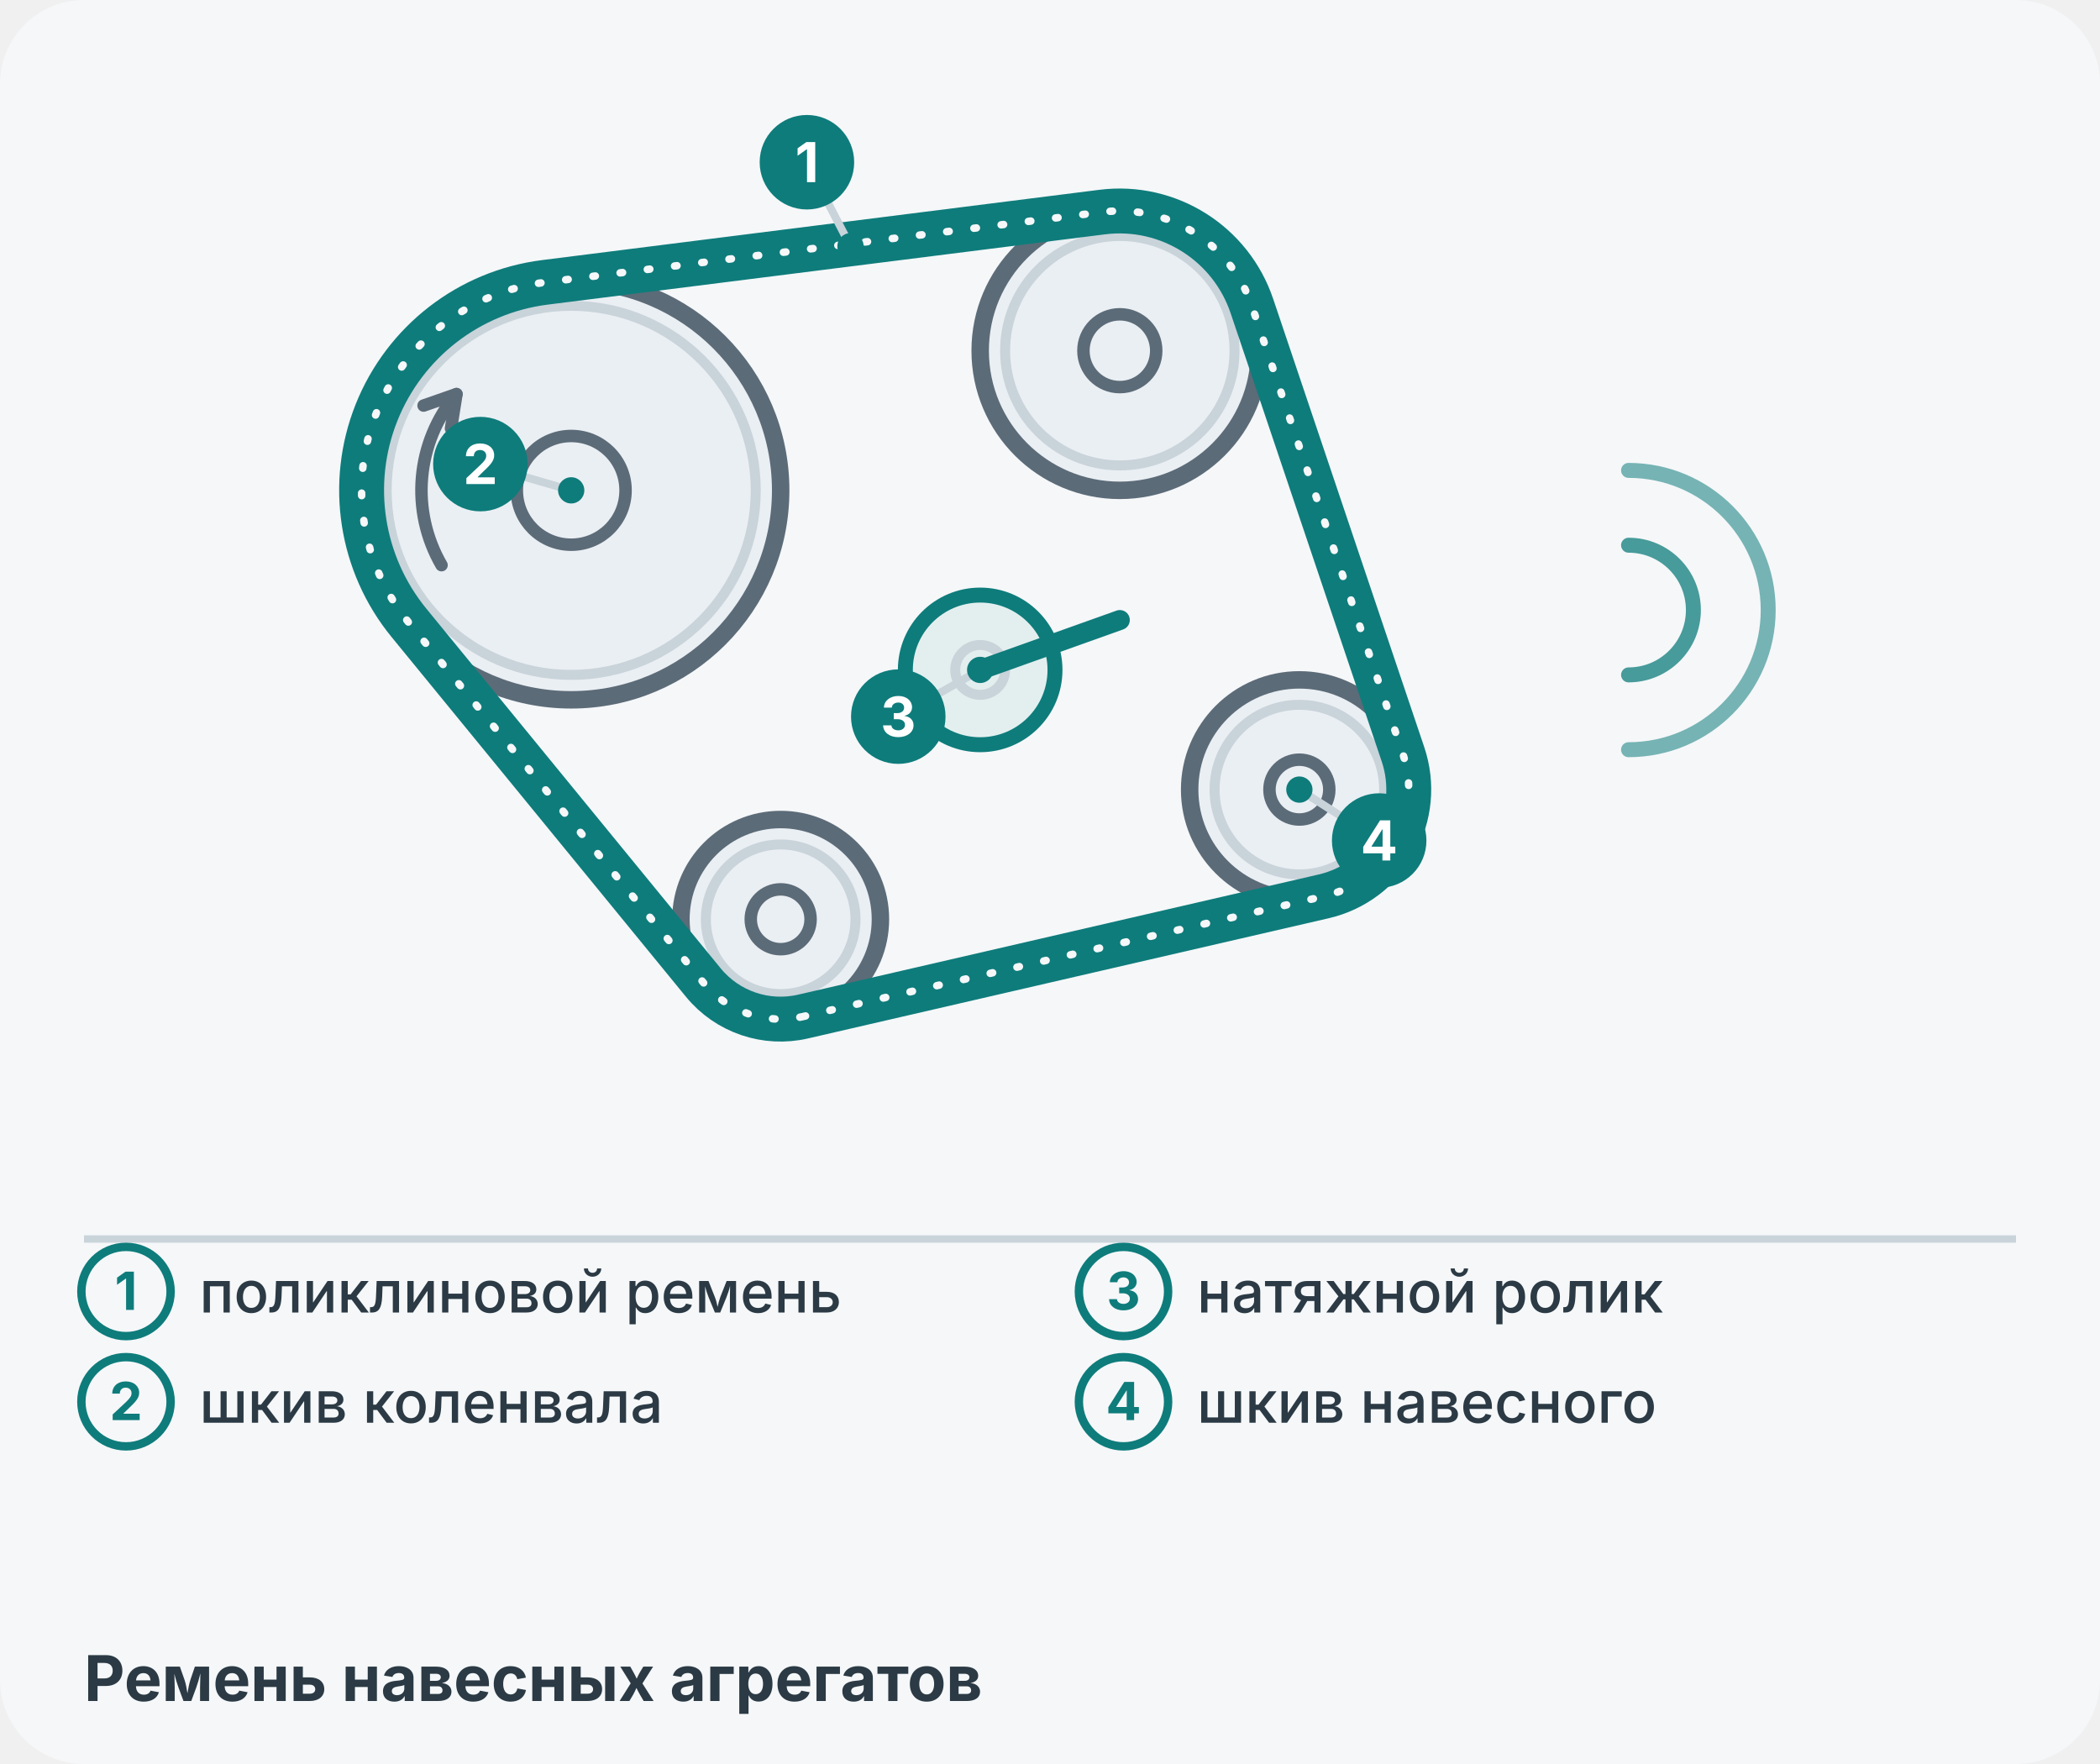
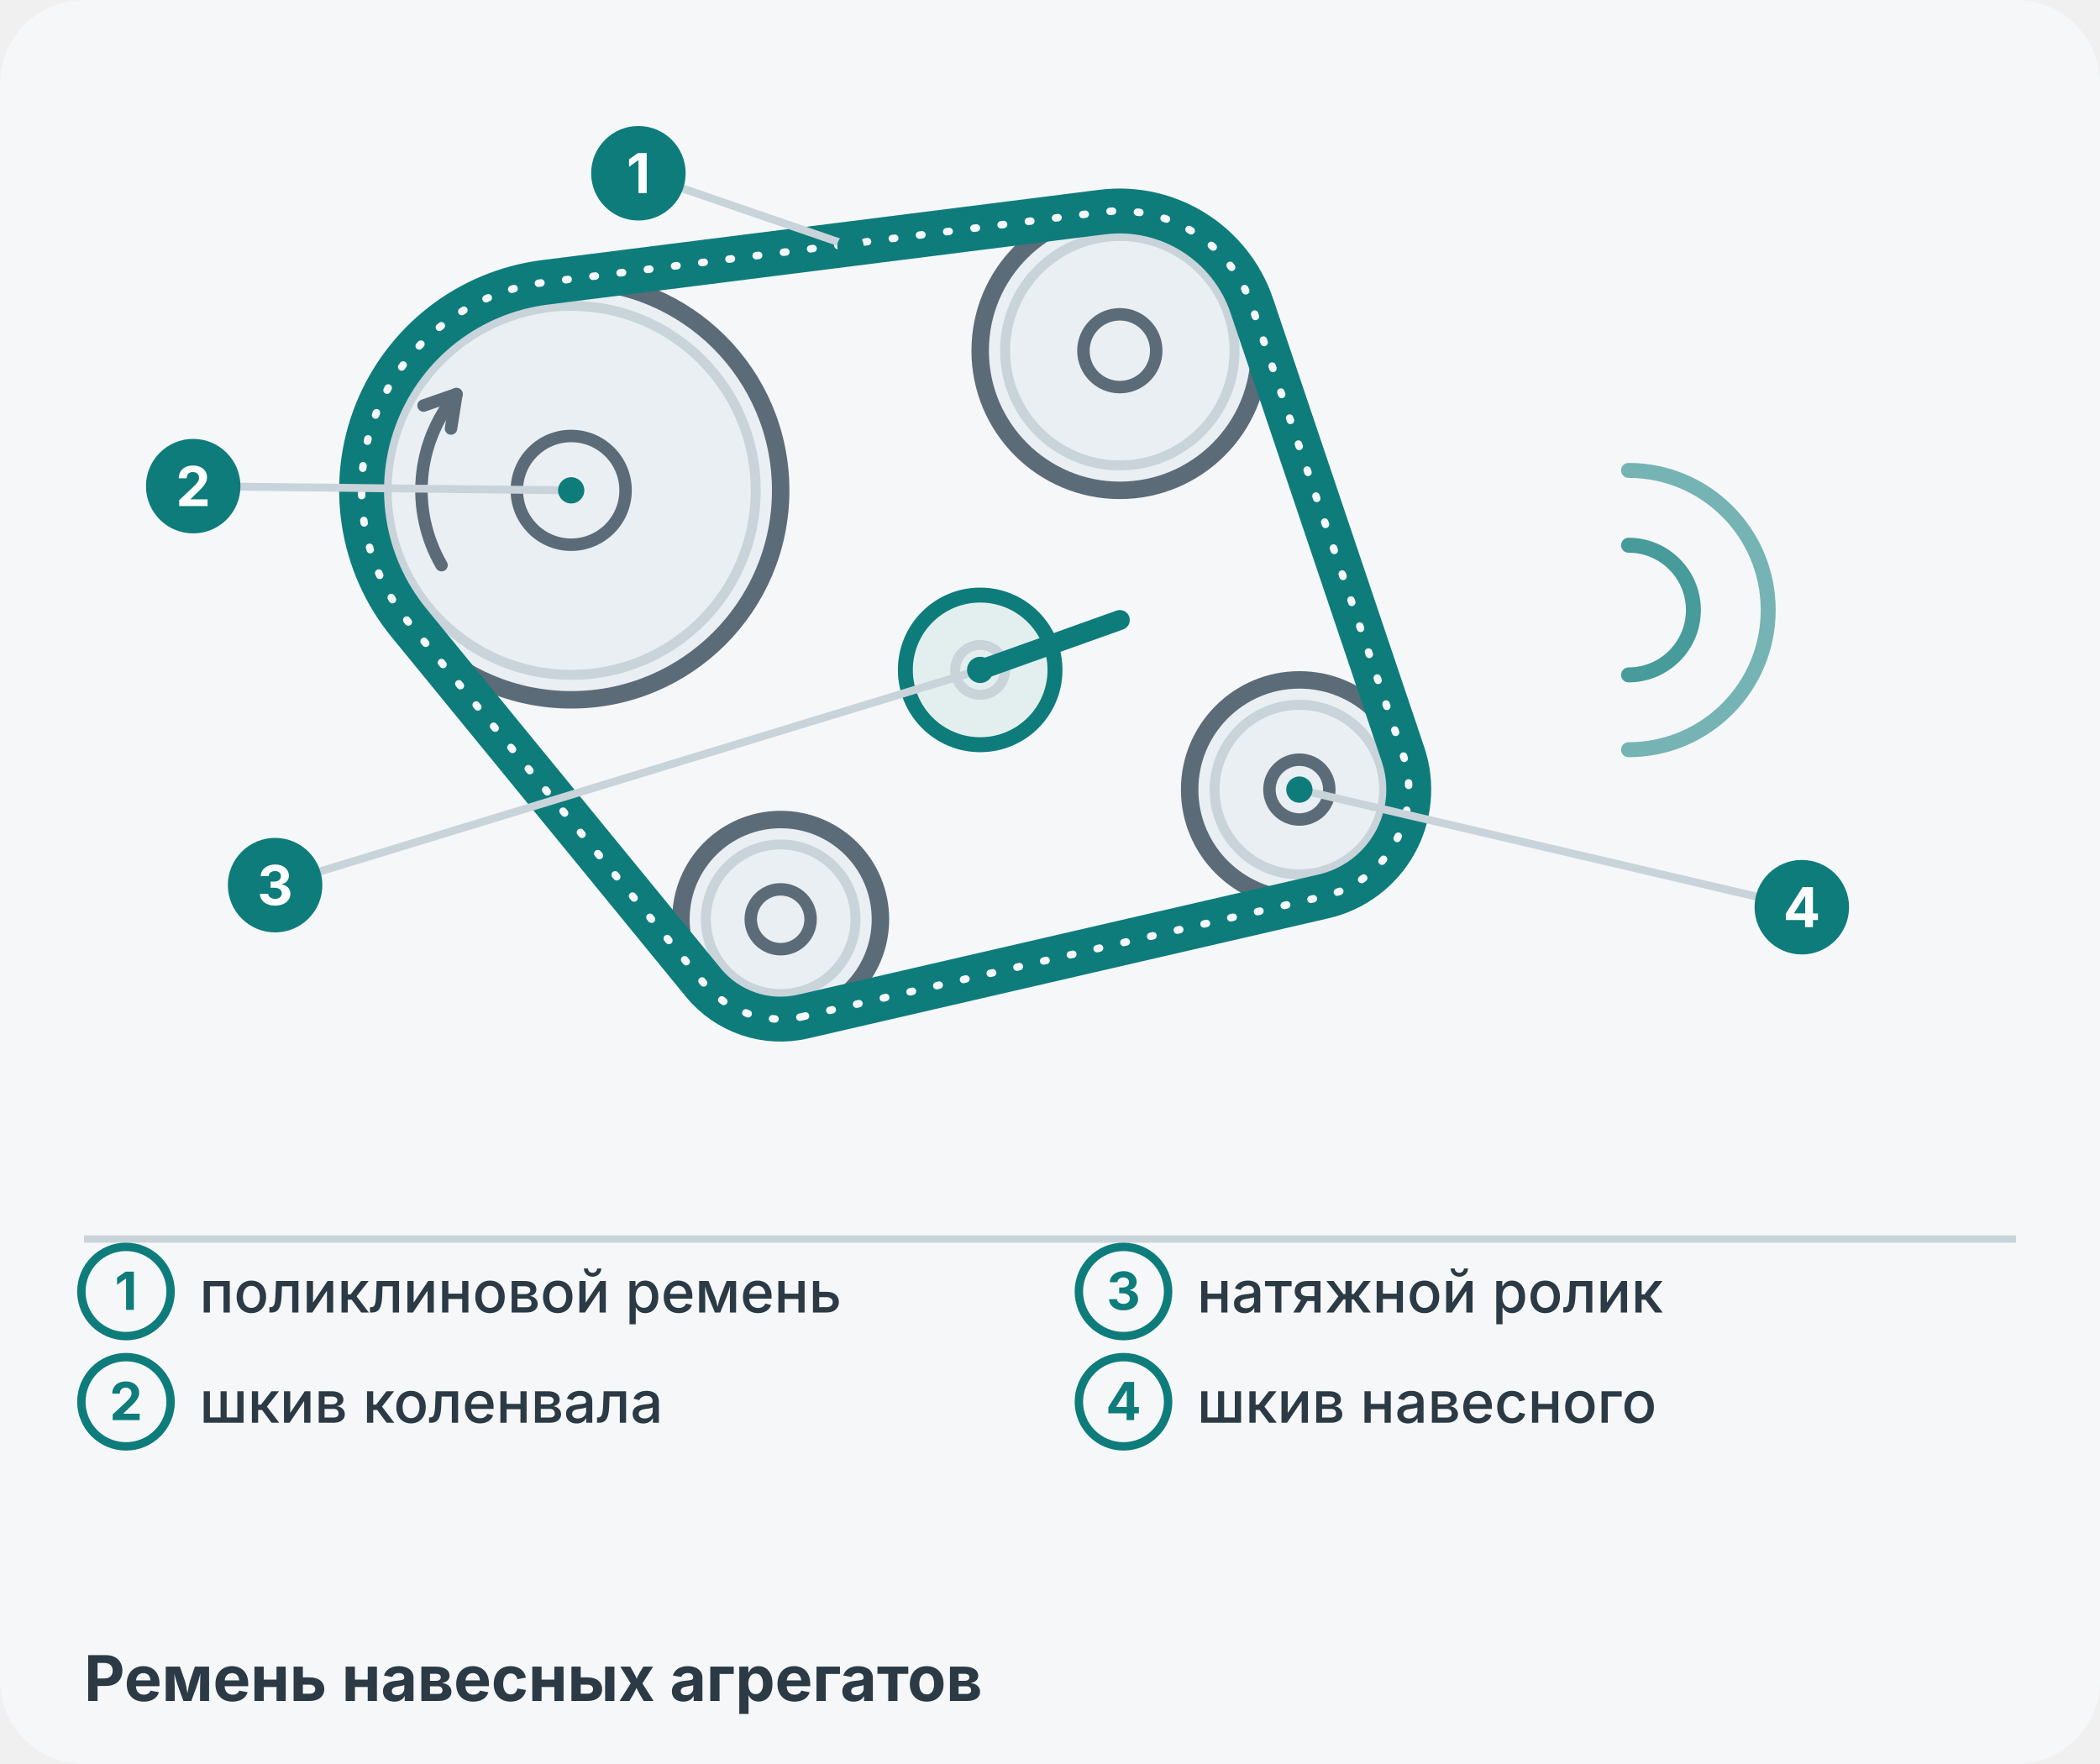
<svg xmlns="http://www.w3.org/2000/svg" viewBox="0 0 400 336" role="img" aria-label="Ремень навесных агрегатов">
  <rect width="400" height="336" rx="16" fill="#F5F7F9" />
  <g transform="translate(10,6) scale(0.95)">
    <g fill="none" stroke-linecap="round" stroke-linejoin="round">
      <circle cx="104.0" cy="92.0" r="42.0" stroke="#5C6B78" stroke-width="3.5" fill="#EAEFF3" />
      <circle cx="104.0" cy="92.0" r="37.0" stroke="#C9D3DA" stroke-width="2" fill="none" />
      <circle cx="104.0" cy="92.0" r="10.9" stroke="#5C6B78" stroke-width="2.5" fill="none" />
      <circle cx="214.0" cy="64.0" r="28.0" stroke="#5C6B78" stroke-width="3.5" fill="#EAEFF3" />
      <circle cx="214.0" cy="64.0" r="23.0" stroke="#C9D3DA" stroke-width="2" fill="none" />
      <circle cx="214.0" cy="64.0" r="7.3" stroke="#5C6B78" stroke-width="2.5" fill="none" />
      <circle cx="250.0" cy="152.0" r="22.0" stroke="#5C6B78" stroke-width="3.5" fill="#EAEFF3" />
      <circle cx="250.0" cy="152.0" r="17.0" stroke="#C9D3DA" stroke-width="2" fill="none" />
      <circle cx="250.0" cy="152.0" r="6.0" stroke="#5C6B78" stroke-width="2.5" fill="none" />
      <circle cx="146.0" cy="178.0" r="20.0" stroke="#5C6B78" stroke-width="3.5" fill="#EAEFF3" />
      <circle cx="146.0" cy="178.0" r="15.0" stroke="#C9D3DA" stroke-width="2" fill="none" />
      <circle cx="146.0" cy="178.0" r="6.0" stroke="#5C6B78" stroke-width="2.5" fill="none" />
      <path d="M 150.5 197.5 L 254.9 173.4 A 22.0 22.0 0 0 0 270.8 145.0 L 240.5 55.1 A 28.0 28.0 0 0 0 210.5 36.2 L 98.7 50.3 A 42.0 42.0 0 0 0 71.5 118.6 L 130.5 190.7 A 20.0 20.0 0 0 0 150.5 197.5 Z" stroke="#0E7C7B" stroke-width="9" fill="none" />
      <path d="M 150.5 197.5 L 254.9 173.4 A 22.0 22.0 0 0 0 270.8 145.0 L 240.5 55.1 A 28.0 28.0 0 0 0 210.5 36.2 L 98.7 50.3 A 42.0 42.0 0 0 0 71.5 118.6 L 130.5 190.7 A 20.0 20.0 0 0 0 150.5 197.5 Z" stroke="#F5F7F9" stroke-width="1.5" stroke-dasharray="0.5 5" fill="none" />
      <circle cx="186.0" cy="128.0" r="15.0" stroke="#0E7C7B" stroke-width="3" fill="#E3EFEF" />
      <circle cx="186.0" cy="128.0" r="5.0" stroke="#C9D3DA" stroke-width="2" fill="none" />
      <path d="M 186.0 128.0 L 214.0 118.0" stroke="#0E7C7B" stroke-width="4" />
      <path d="M 78.0 107.0 A 30 30 0 0 1 81.0 72.7" stroke="#5C6B78" stroke-width="2.5" fill="none" />
      <path d="M 79.9 79.6 L 81.0 72.7 L 74.4 75.0" stroke="#5C6B78" stroke-width="2.5" fill="none" />
      <path d="M 316 103 A 13 13 0 0 1 316 129" stroke="#0E7C7B" stroke-width="3" opacity="0.75" />
      <path d="M 316 88 A 28 28 0 0 1 316 144" stroke="#0E7C7B" stroke-width="3" opacity="0.55" />
    </g>
  </g>
  <path d="M 16 236 L 384 236" stroke="#C9D3DA" stroke-width="1.4" fill="none" />
  <g fill="none" stroke-linecap="round" stroke-linejoin="round">
-     <path d="M 162.0 46.9 L 153.7 30.9" stroke="#C9D3DA" stroke-width="1.5" fill="none" />
+     <path d="M 162.0 46.9 L 121.6 33.0" stroke="#C9D3DA" stroke-width="1.5" fill="none" />
    <circle cx="162.0" cy="46.9" r="2.5" fill="#0E7C7B" />
-     <circle cx="153.7" cy="30.9" r="9" fill="#0E7C7B" />
-     <text x="153.7" y="34.7" font-family="Manrope, Inter, system-ui, -apple-system, Segoe UI, sans-serif" font-size="10.5" font-weight="700" fill="#FFFFFF" text-anchor="middle">1</text>
-     <path d="M 108.8 93.4 L 91.5 88.4" stroke="#C9D3DA" stroke-width="1.5" fill="none" />
+     <circle cx="121.6" cy="33.0" r="9" fill="#0E7C7B" />
+     <text x="121.6" y="36.8" font-family="Manrope, Inter, system-ui, -apple-system, Segoe UI, sans-serif" font-size="10.5" font-weight="700" fill="#FFFFFF" text-anchor="middle">1</text>
+     <path d="M 108.8 93.4 L 36.8 92.6" stroke="#C9D3DA" stroke-width="1.5" fill="none" />
    <circle cx="108.8" cy="93.4" r="2.5" fill="#0E7C7B" />
-     <circle cx="91.5" cy="88.4" r="9" fill="#0E7C7B" />
-     <text x="91.5" y="92.2" font-family="Manrope, Inter, system-ui, -apple-system, Segoe UI, sans-serif" font-size="10.5" font-weight="700" fill="#FFFFFF" text-anchor="middle">2</text>
-     <path d="M 186.7 127.6 L 171.1 136.5" stroke="#C9D3DA" stroke-width="1.5" fill="none" />
+     <circle cx="36.8" cy="92.6" r="9" fill="#0E7C7B" />
+     <text x="36.8" y="96.4" font-family="Manrope, Inter, system-ui, -apple-system, Segoe UI, sans-serif" font-size="10.5" font-weight="700" fill="#FFFFFF" text-anchor="middle">2</text>
+     <path d="M 186.7 127.6 L 52.4 168.6" stroke="#C9D3DA" stroke-width="1.5" fill="none" />
    <circle cx="186.7" cy="127.6" r="2.5" fill="#0E7C7B" />
-     <circle cx="171.1" cy="136.5" r="9" fill="#0E7C7B" />
-     <text x="171.1" y="140.3" font-family="Manrope, Inter, system-ui, -apple-system, Segoe UI, sans-serif" font-size="10.5" font-weight="700" fill="#FFFFFF" text-anchor="middle">3</text>
-     <path d="M 247.5 150.4 L 262.7 160.1" stroke="#C9D3DA" stroke-width="1.5" fill="none" />
+     <circle cx="52.4" cy="168.6" r="9" fill="#0E7C7B" />
+     <text x="52.4" y="172.4" font-family="Manrope, Inter, system-ui, -apple-system, Segoe UI, sans-serif" font-size="10.5" font-weight="700" fill="#FFFFFF" text-anchor="middle">3</text>
+     <path d="M 247.5 150.4 L 343.2 172.8" stroke="#C9D3DA" stroke-width="1.5" fill="none" />
    <circle cx="247.5" cy="150.4" r="2.5" fill="#0E7C7B" />
-     <circle cx="262.7" cy="160.1" r="9" fill="#0E7C7B" />
-     <text x="262.7" y="163.9" font-family="Manrope, Inter, system-ui, -apple-system, Segoe UI, sans-serif" font-size="10.5" font-weight="700" fill="#FFFFFF" text-anchor="middle">4</text>
+     <circle cx="343.2" cy="172.8" r="9" fill="#0E7C7B" />
+     <text x="343.2" y="176.6" font-family="Manrope, Inter, system-ui, -apple-system, Segoe UI, sans-serif" font-size="10.5" font-weight="700" fill="#FFFFFF" text-anchor="middle">4</text>
    <circle cx="24.0" cy="246.0" r="8.5" fill="#F5F7F9" stroke="#0E7C7B" stroke-width="1.6" />
    <text x="24.0" y="249.5" font-family="Manrope, Inter, system-ui, -apple-system, Segoe UI, sans-serif" font-size="10" font-weight="700" fill="#0E7C7B" text-anchor="middle">1</text>
    <text x="38.0" y="250.0" font-family="Manrope, Inter, system-ui, -apple-system, Segoe UI, sans-serif" font-size="11" font-weight="500" fill="#2B3A44" text-anchor="start">поликлиновой ремень</text>
    <circle cx="24.0" cy="267.0" r="8.5" fill="#F5F7F9" stroke="#0E7C7B" stroke-width="1.6" />
    <text x="24.0" y="270.5" font-family="Manrope, Inter, system-ui, -apple-system, Segoe UI, sans-serif" font-size="10" font-weight="700" fill="#0E7C7B" text-anchor="middle">2</text>
    <text x="38.0" y="271.0" font-family="Manrope, Inter, system-ui, -apple-system, Segoe UI, sans-serif" font-size="11" font-weight="500" fill="#2B3A44" text-anchor="start">шкив коленвала</text>
    <circle cx="214.0" cy="246.0" r="8.5" fill="#F5F7F9" stroke="#0E7C7B" stroke-width="1.6" />
    <text x="214.0" y="249.5" font-family="Manrope, Inter, system-ui, -apple-system, Segoe UI, sans-serif" font-size="10" font-weight="700" fill="#0E7C7B" text-anchor="middle">3</text>
    <text x="228.0" y="250.0" font-family="Manrope, Inter, system-ui, -apple-system, Segoe UI, sans-serif" font-size="11" font-weight="500" fill="#2B3A44" text-anchor="start">натяжной ролик</text>
    <circle cx="214.0" cy="267.0" r="8.5" fill="#F5F7F9" stroke="#0E7C7B" stroke-width="1.6" />
    <text x="214.0" y="270.5" font-family="Manrope, Inter, system-ui, -apple-system, Segoe UI, sans-serif" font-size="10" font-weight="700" fill="#0E7C7B" text-anchor="middle">4</text>
    <text x="228.0" y="271.0" font-family="Manrope, Inter, system-ui, -apple-system, Segoe UI, sans-serif" font-size="11" font-weight="500" fill="#2B3A44" text-anchor="start">шкив навесного</text>
  </g>
  <text x="16.0" y="324.0" font-family="Manrope, Inter, system-ui, -apple-system, Segoe UI, sans-serif" font-size="12" font-weight="700" fill="#2B3A44" text-anchor="start">Ремень навесных агрегатов</text>
</svg>
